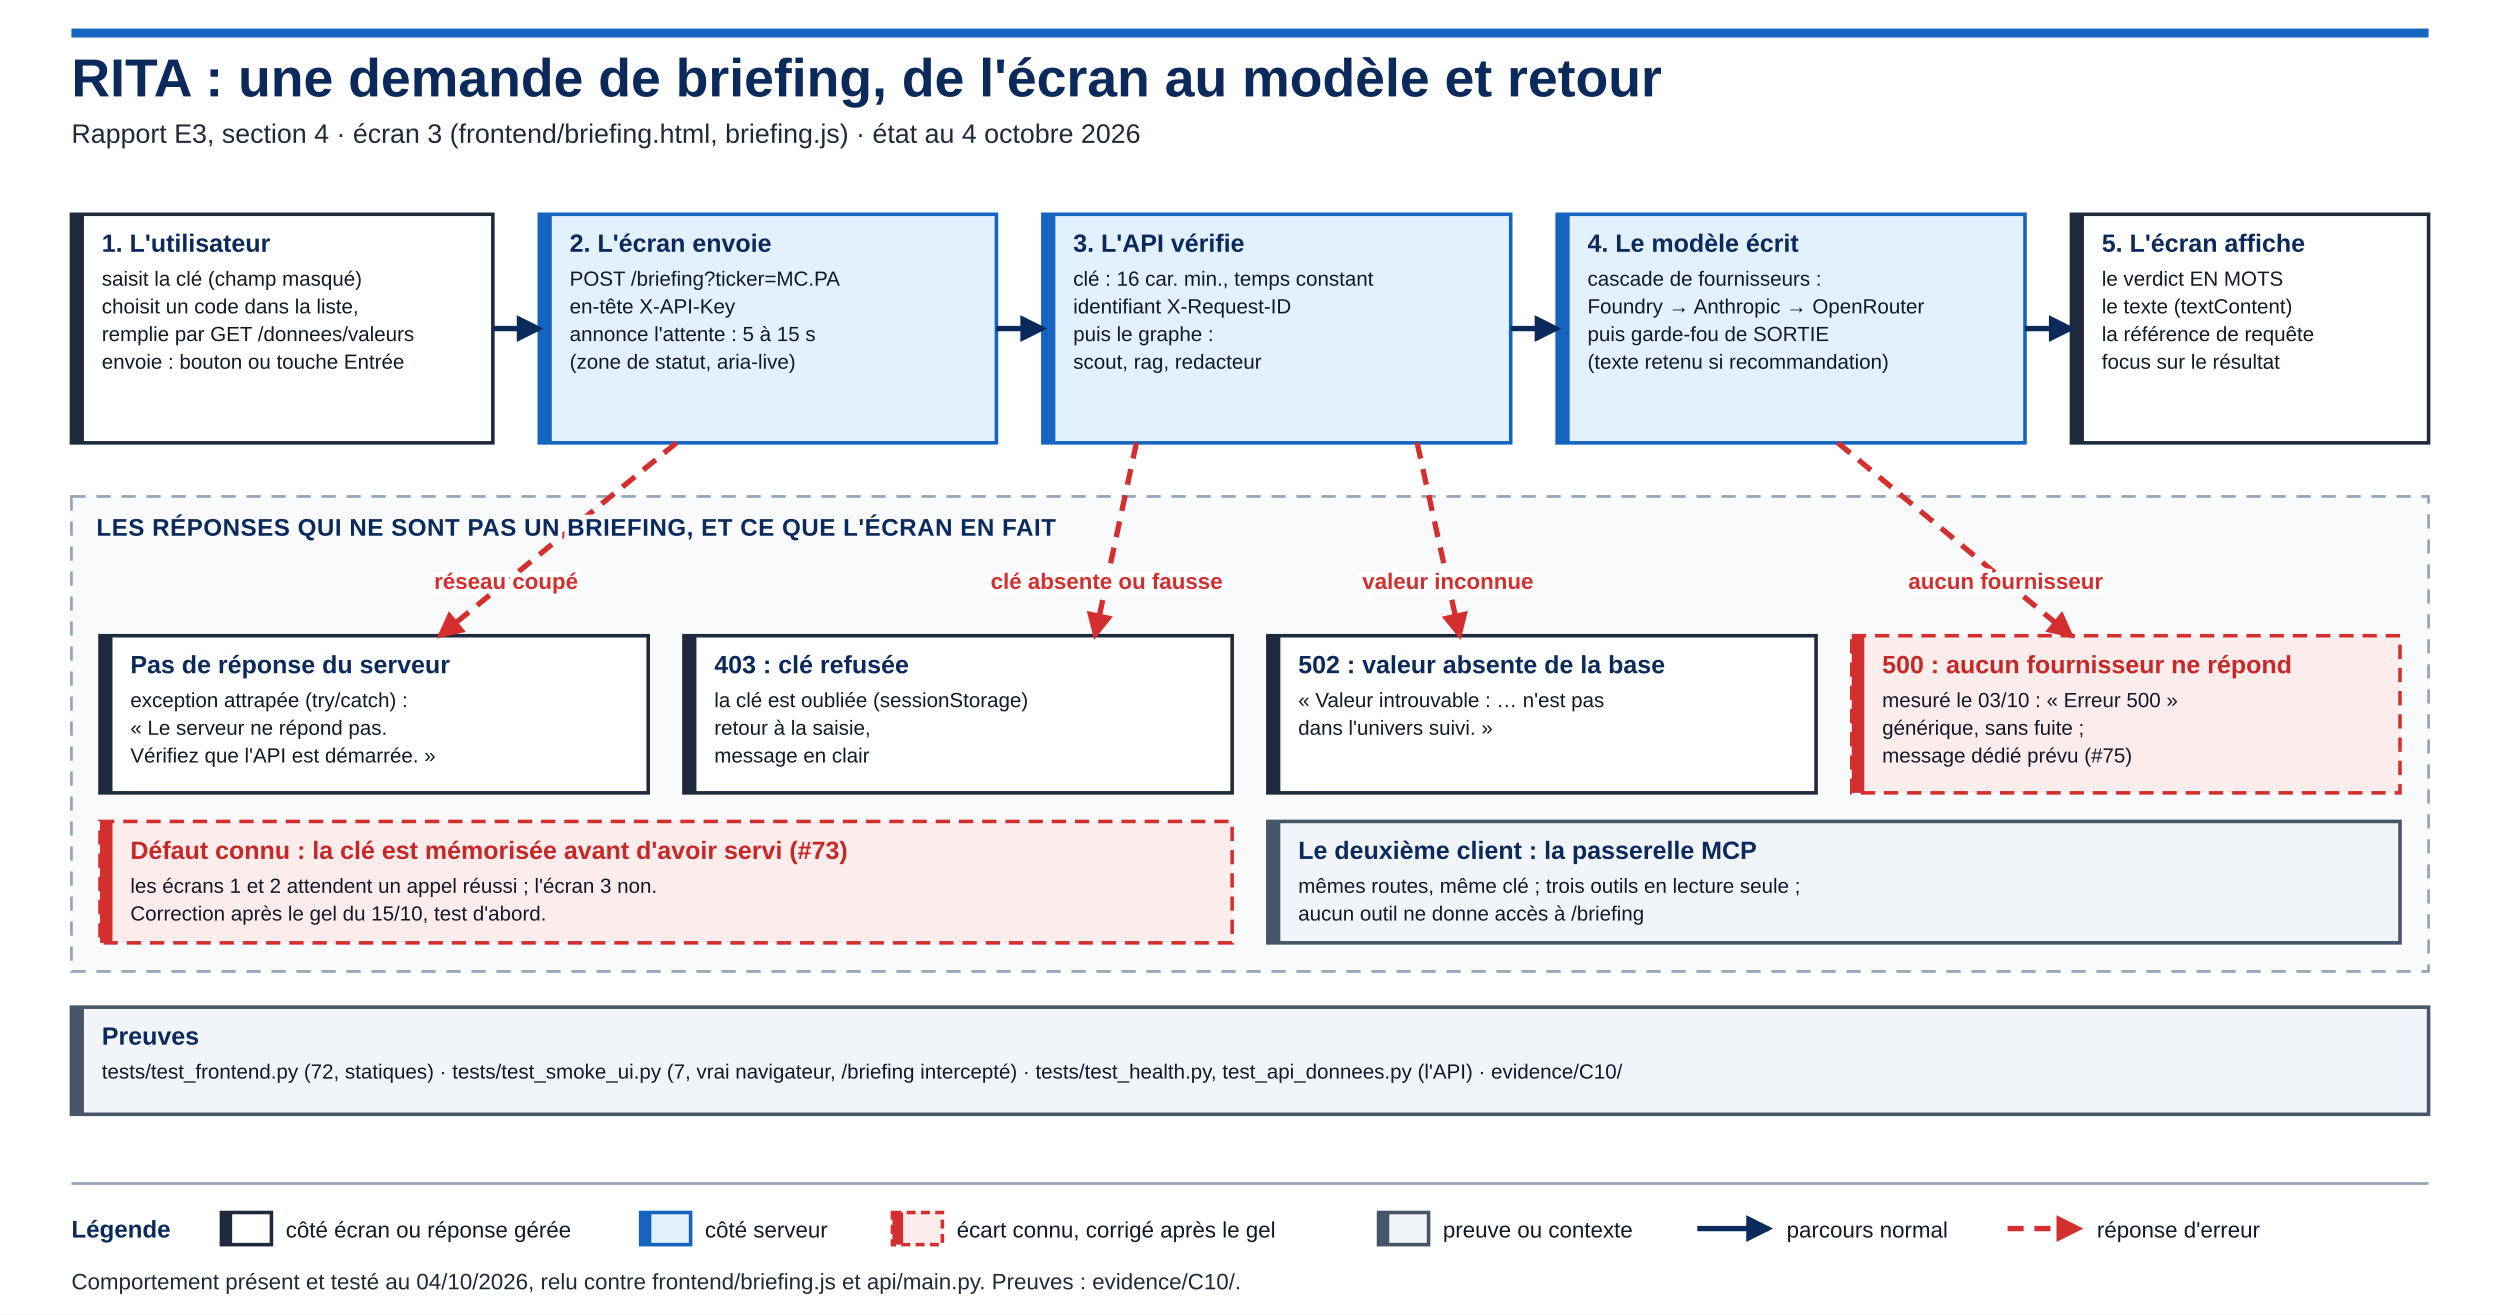
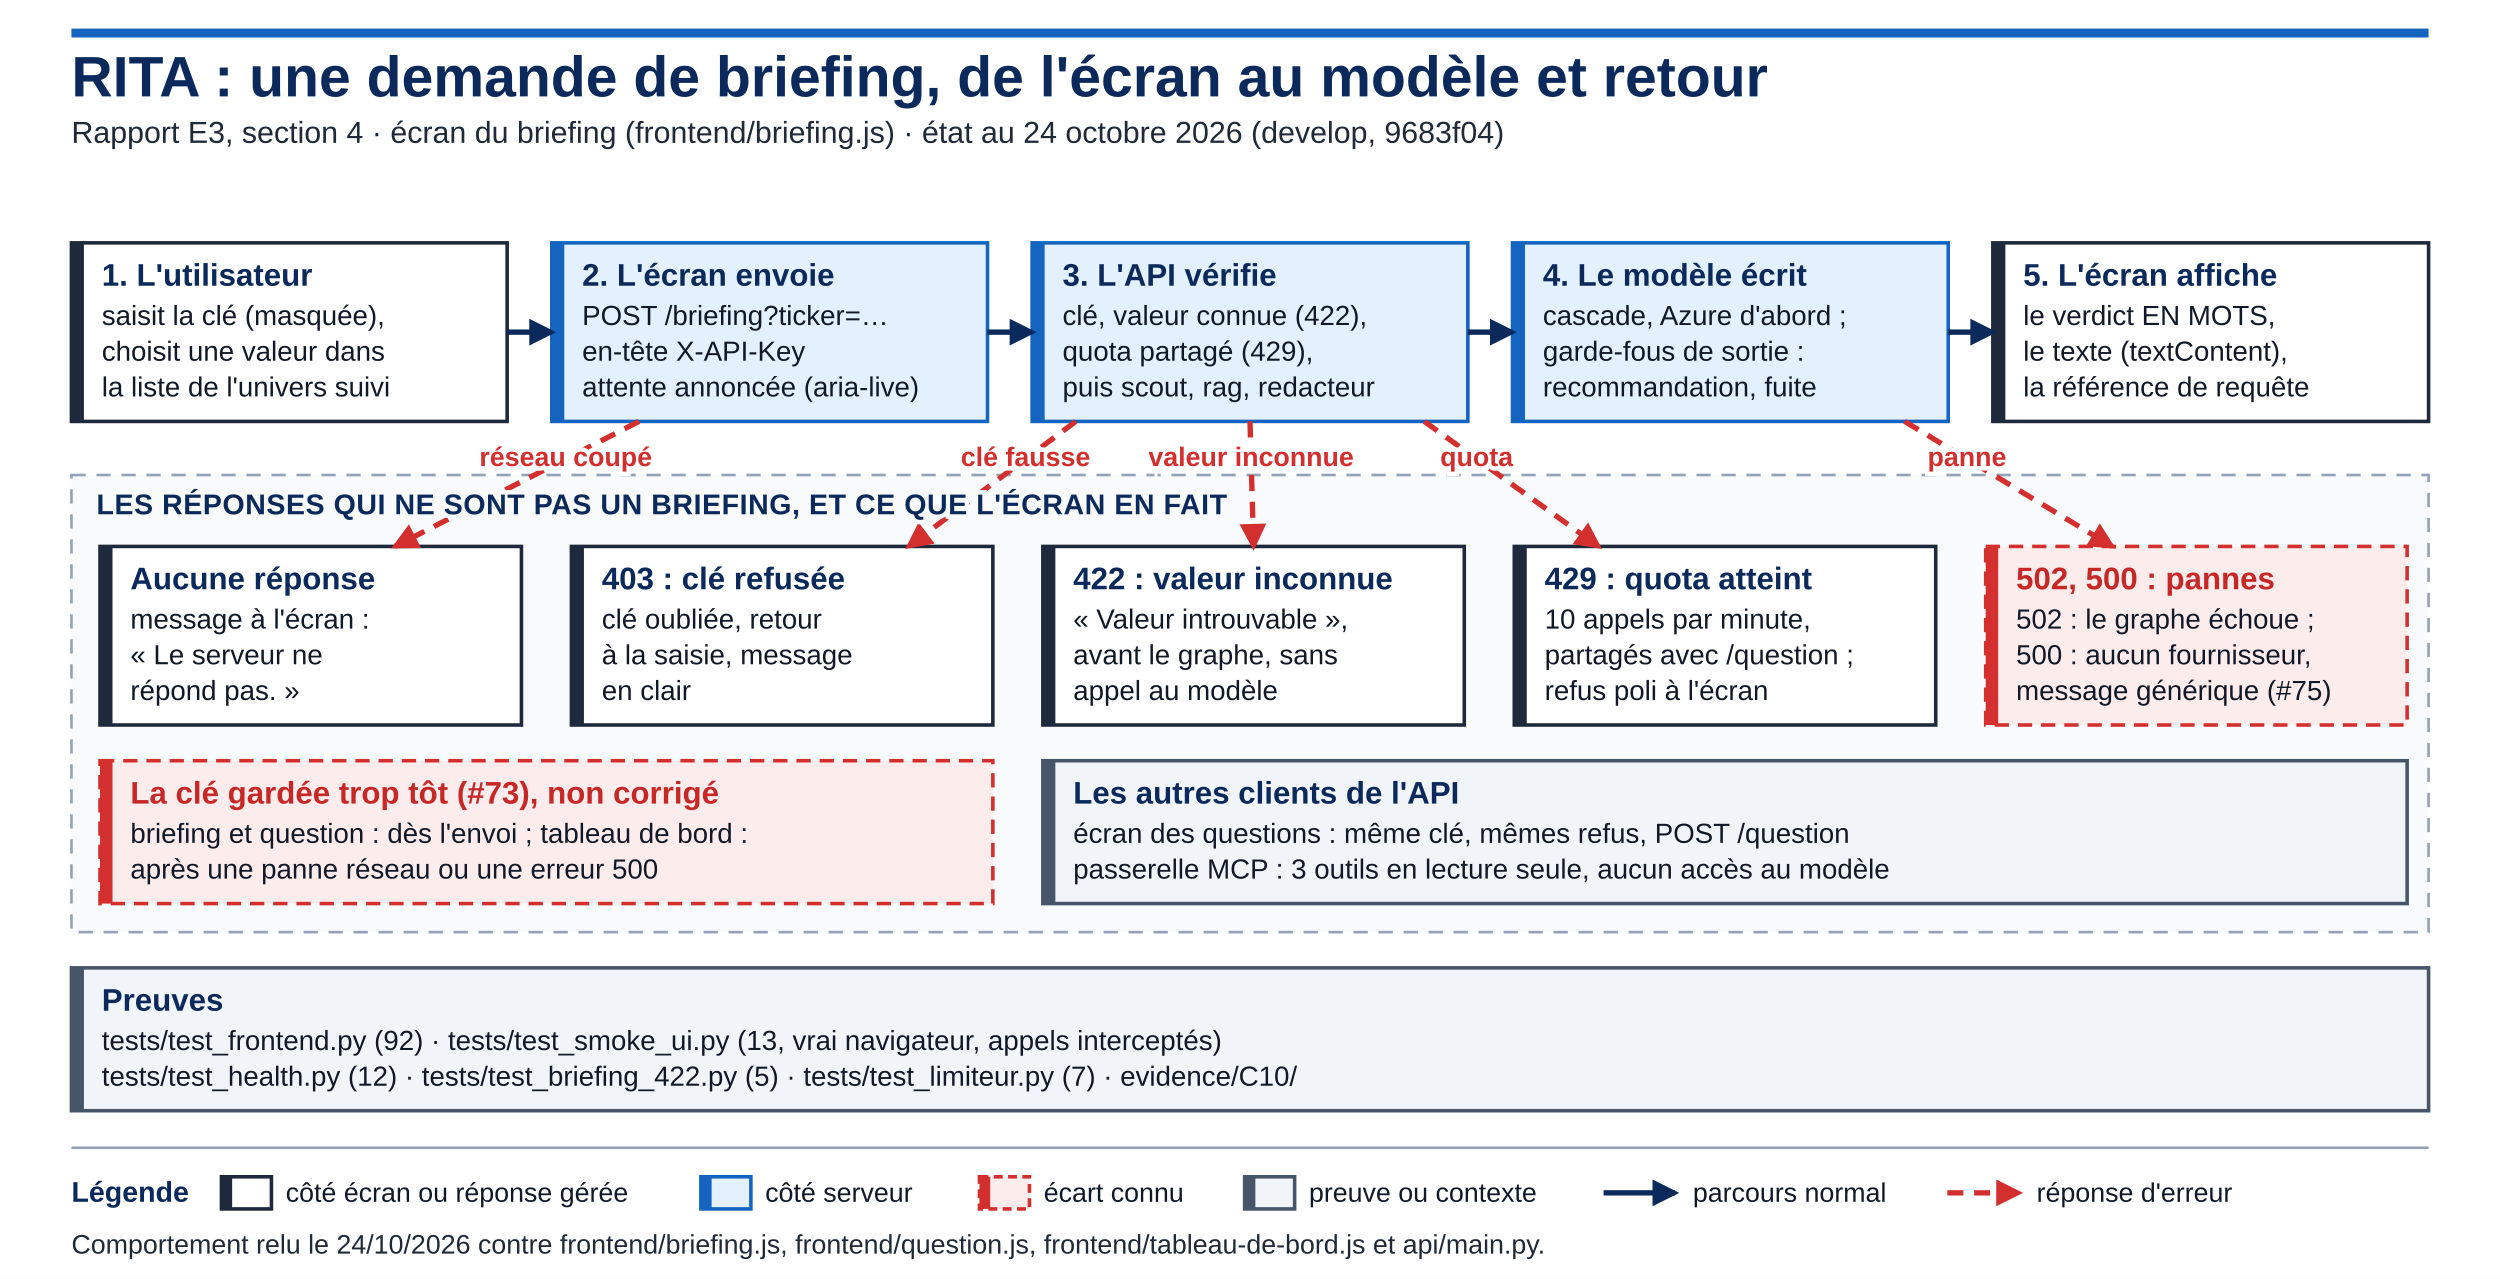
- <svg xmlns="http://www.w3.org/2000/svg" width="1400" height="736" viewBox="0 0 1400 736" font-family="Segoe UI,Calibri,Arial,sans-serif">
+ <svg xmlns="http://www.w3.org/2000/svg" width="1400" height="716" viewBox="0 0 1400 716" font-family="Segoe UI,Calibri,Arial,sans-serif">
  <defs>
    <marker id="fl-flux" markerWidth="5" markerHeight="5" refX="4.2" refY="2.5" orient="auto" markerUnits="strokeWidth">
      <polygon points="0 0,5 2.5,0 5" fill="#0B2A5B" />
    </marker>
    <marker id="fl-ecriture" markerWidth="5" markerHeight="5" refX="4.2" refY="2.5" orient="auto" markerUnits="strokeWidth">
      <polygon points="0 0,5 2.5,0 5" fill="#1565C0" />
    </marker>
    <marker id="fl-lecture" markerWidth="5" markerHeight="5" refX="4.2" refY="2.5" orient="auto" markerUnits="strokeWidth">
      <polygon points="0 0,5 2.5,0 5" fill="#15803D" />
    </marker>
    <marker id="fl-erreur" markerWidth="5" markerHeight="5" refX="4.2" refY="2.5" orient="auto" markerUnits="strokeWidth">
      <polygon points="0 0,5 2.5,0 5" fill="#D32F2F" />
    </marker>
    <marker id="fl-manuel" markerWidth="5" markerHeight="5" refX="4.2" refY="2.5" orient="auto" markerUnits="strokeWidth">
      <polygon points="0 0,5 2.5,0 5" fill="#64748B" />
    </marker>
    <marker id="fl-perso" markerWidth="5" markerHeight="5" refX="4.2" refY="2.5" orient="auto" markerUnits="strokeWidth">
      <polygon points="0 0,5 2.5,0 5" fill="#A21CAF" />
    </marker>
  </defs>
-   <rect width="1400" height="736" fill="#FFFFFF" />
+   <rect width="1400" height="716" fill="#FFFFFF" />
  <rect x="40" y="16" width="1320" height="5" fill="#1565C0" />
-   <text x="40" y="54" font-size="30" font-weight="700" fill="#0B2A5B">RITA : une demande de briefing, de l'écran au modèle et retour</text>
-   <text x="40" y="80" font-size="15" fill="#1F2937">Rapport E3, section 4 · écran 3 (frontend/briefing.html, briefing.js) · état au 4 octobre 2026</text>
+   <text x="40" y="54" font-size="32" font-weight="700" fill="#0B2A5B">RITA : une demande de briefing, de l'écran au modèle et retour</text>
+   <text x="40" y="80" font-size="17" fill="#1F2937">Rapport E3, section 4 · écran du briefing (frontend/briefing.js) · état au 24 octobre 2026 (develop, 9683f04)</text>
  <g transform="translate(0,16)">
-     <rect x="40" y="262" width="1320" height="266" fill="#F8FAFC" stroke="#94A3B8" stroke-width="1.5" stroke-dasharray="8,6" />
-     <rect x="40" y="104" width="236" height="128" fill="#FFFFFF" stroke="#1E293B" stroke-width="2" />
-     <rect x="40" y="104" width="7" height="128" fill="#1E293B" />
-     <text x="57" y="125" font-size="14" font-weight="700" fill="#0B2A5B">1. L'utilisateur</text>
-     <text x="57" y="144.0" font-size="11.5" fill="#111827">saisit la clé (champ masqué)</text>
-     <text x="57" y="159.5" font-size="11.5" fill="#111827">choisit un code dans la liste,</text>
-     <text x="57" y="175.0" font-size="11.5" fill="#111827">remplie par GET /donnees/valeurs</text>
-     <text x="57" y="190.5" font-size="11.5" fill="#111827">envoie : bouton ou touche Entrée</text>
-     <rect x="302" y="104" width="256" height="128" fill="#E3F0FD" stroke="#1565C0" stroke-width="2" />
-     <rect x="302" y="104" width="7" height="128" fill="#1565C0" />
-     <text x="319" y="125" font-size="14" font-weight="700" fill="#0B2A5B">2. L'écran envoie</text>
-     <text x="319" y="144.0" font-size="11.5" fill="#111827">POST /briefing?ticker=MC.PA</text>
-     <text x="319" y="159.5" font-size="11.5" fill="#111827">en-tête X-API-Key</text>
-     <text x="319" y="175.0" font-size="11.5" fill="#111827">annonce l'attente : 5 à 15 s</text>
-     <text x="319" y="190.5" font-size="11.5" fill="#111827">  (zone de statut, aria-live)</text>
-     <rect x="584" y="104" width="262" height="128" fill="#E3F0FD" stroke="#1565C0" stroke-width="2" />
-     <rect x="584" y="104" width="7" height="128" fill="#1565C0" />
-     <text x="601" y="125" font-size="14" font-weight="700" fill="#0B2A5B">3. L'API vérifie</text>
-     <text x="601" y="144.0" font-size="11.5" fill="#111827">clé : 16 car. min., temps constant</text>
-     <text x="601" y="159.5" font-size="11.5" fill="#111827">identifiant X-Request-ID</text>
-     <text x="601" y="175.0" font-size="11.5" fill="#111827">puis le graphe :</text>
-     <text x="601" y="190.5" font-size="11.5" fill="#111827">  scout, rag, redacteur</text>
-     <rect x="872" y="104" width="262" height="128" fill="#E3F0FD" stroke="#1565C0" stroke-width="2" />
-     <rect x="872" y="104" width="7" height="128" fill="#1565C0" />
-     <text x="889" y="125" font-size="14" font-weight="700" fill="#0B2A5B">4. Le modèle écrit</text>
-     <text x="889" y="144.0" font-size="11.5" fill="#111827">cascade de fournisseurs :</text>
-     <text x="889" y="159.5" font-size="11.5" fill="#111827">  Foundry → Anthropic → OpenRouter</text>
-     <text x="889" y="175.0" font-size="11.5" fill="#111827">puis garde-fou de SORTIE</text>
-     <text x="889" y="190.5" font-size="11.5" fill="#111827">  (texte retenu si recommandation)</text>
-     <rect x="1160" y="104" width="200" height="128" fill="#FFFFFF" stroke="#1E293B" stroke-width="2" />
-     <rect x="1160" y="104" width="7" height="128" fill="#1E293B" />
-     <text x="1177" y="125" font-size="14" font-weight="700" fill="#0B2A5B">5. L'écran affiche</text>
-     <text x="1177" y="144.0" font-size="11.5" fill="#111827">le verdict EN MOTS</text>
-     <text x="1177" y="159.5" font-size="11.5" fill="#111827">le texte (textContent)</text>
-     <text x="1177" y="175.0" font-size="11.5" fill="#111827">la référence de requête</text>
-     <text x="1177" y="190.5" font-size="11.5" fill="#111827">focus sur le résultat</text>
-     <rect x="56" y="340" width="307" height="88" fill="#FFFFFF" stroke="#1E293B" stroke-width="2" />
-     <rect x="56" y="340" width="7" height="88" fill="#1E293B" />
-     <text x="73" y="361" font-size="14" font-weight="700" fill="#0B2A5B">Pas de réponse du serveur</text>
-     <text x="73" y="380.0" font-size="11.5" fill="#111827">exception attrapée (try/catch) :</text>
-     <text x="73" y="395.5" font-size="11.5" fill="#111827">« Le serveur ne répond pas.</text>
-     <text x="73" y="411.0" font-size="11.5" fill="#111827">  Vérifiez que l'API est démarrée. »</text>
-     <rect x="383" y="340" width="307" height="88" fill="#FFFFFF" stroke="#1E293B" stroke-width="2" />
-     <rect x="383" y="340" width="7" height="88" fill="#1E293B" />
-     <text x="400" y="361" font-size="14" font-weight="700" fill="#0B2A5B">403 : clé refusée</text>
-     <text x="400" y="380.0" font-size="11.5" fill="#111827">la clé est oubliée (sessionStorage)</text>
-     <text x="400" y="395.5" font-size="11.5" fill="#111827">retour à la saisie,</text>
-     <text x="400" y="411.0" font-size="11.5" fill="#111827">message en clair</text>
-     <rect x="710" y="340" width="307" height="88" fill="#FFFFFF" stroke="#1E293B" stroke-width="2" />
-     <rect x="710" y="340" width="7" height="88" fill="#1E293B" />
-     <text x="727" y="361" font-size="14" font-weight="700" fill="#0B2A5B">502 : valeur absente de la base</text>
-     <text x="727" y="380.0" font-size="11.5" fill="#111827">« Valeur introuvable : … n'est pas</text>
-     <text x="727" y="395.5" font-size="11.5" fill="#111827">  dans l'univers suivi. »</text>
-     <rect x="1037" y="340" width="307" height="88" fill="#FDECEC" stroke="#D32F2F" stroke-width="2" stroke-dasharray="8,5" />
-     <rect x="1037" y="340" width="7" height="88" fill="#D32F2F" />
-     <text x="1054" y="361" font-size="14" font-weight="700" fill="#C62828">500 : aucun fournisseur ne répond</text>
-     <text x="1054" y="380.0" font-size="11.5" fill="#111827">mesuré le 03/10 : « Erreur 500 »</text>
-     <text x="1054" y="395.5" font-size="11.5" fill="#111827">générique, sans fuite ;</text>
-     <text x="1054" y="411.0" font-size="11.5" fill="#111827">message dédié prévu (#75)</text>
-     <rect x="56" y="444" width="634" height="68" fill="#FDECEC" stroke="#D32F2F" stroke-width="2" stroke-dasharray="8,5" />
-     <rect x="56" y="444" width="7" height="68" fill="#D32F2F" />
-     <text x="73" y="465" font-size="14" font-weight="700" fill="#C62828">Défaut connu : la clé est mémorisée avant d'avoir servi (#73)</text>
-     <text x="73" y="484.0" font-size="11.5" fill="#111827">les écrans 1 et 2 attendent un appel réussi ; l'écran 3 non.</text>
-     <text x="73" y="499.5" font-size="11.5" fill="#111827">Correction après le gel du 15/10, test d'abord.</text>
-     <rect x="710" y="444" width="634" height="68" fill="#F1F5F9" stroke="#475569" stroke-width="2" />
-     <rect x="710" y="444" width="7" height="68" fill="#475569" />
-     <text x="727" y="465" font-size="14" font-weight="700" fill="#0B2A5B">Le deuxième client : la passerelle MCP</text>
-     <text x="727" y="484.0" font-size="11.5" fill="#111827">mêmes routes, même clé ; trois outils en lecture seule ;</text>
-     <text x="727" y="499.5" font-size="11.5" fill="#111827">aucun outil ne donne accès à /briefing</text>
-     <rect x="40" y="548" width="1320" height="60" fill="#F1F5F9" stroke="#475569" stroke-width="2" />
-     <rect x="40" y="548" width="7" height="60" fill="#475569" />
-     <text x="57" y="569" font-size="14" font-weight="700" fill="#0B2A5B">Preuves</text>
-     <text x="57" y="588.0" font-size="11.5" fill="#111827">tests/test_frontend.py (72, statiques) · tests/test_smoke_ui.py (7, vrai navigateur, /briefing intercepté) · tests/test_health.py, test_api_donnees.py (l'API) · evidence/C10/</text>
-     <line x1="276" y1="168.0" x2="302" y2="168.0" stroke="#0B2A5B" stroke-width="3" marker-end="url(#fl-flux)" />
-     <line x1="558" y1="168.0" x2="584" y2="168.0" stroke="#0B2A5B" stroke-width="3" marker-end="url(#fl-flux)" />
-     <line x1="846" y1="168.0" x2="872" y2="168.0" stroke="#0B2A5B" stroke-width="3" marker-end="url(#fl-flux)" />
-     <line x1="1134" y1="168.0" x2="1160" y2="168.0" stroke="#0B2A5B" stroke-width="3" marker-end="url(#fl-flux)" />
-     <line x1="378.8" y1="232" x2="246.34" y2="340" stroke="#D32F2F" stroke-width="3" marker-end="url(#fl-erreur)" stroke-dasharray="9,6" />
-     <text x="283.4" y="313.8" font-size="12.5" font-weight="700" fill="#D32F2F" text-anchor="middle" stroke="#FFFFFF" stroke-width="5" paint-order="stroke">réseau coupé</text>
-     <line x1="636.4" y1="232" x2="613.25" y2="340" stroke="#D32F2F" stroke-width="3" marker-end="url(#fl-erreur)" stroke-dasharray="9,6" />
-     <text x="619.7" y="313.8" font-size="12.5" font-weight="700" fill="#D32F2F" text-anchor="middle" stroke="#FFFFFF" stroke-width="5" paint-order="stroke">clé absente ou fausse</text>
-     <line x1="793.6" y1="232" x2="817.45" y2="340" stroke="#D32F2F" stroke-width="3" marker-end="url(#fl-erreur)" stroke-dasharray="9,6" />
-     <text x="810.8" y="313.8" font-size="12.5" font-weight="700" fill="#D32F2F" text-anchor="middle" stroke="#FFFFFF" stroke-width="5" paint-order="stroke">valeur inconnue</text>
-     <line x1="1029.2" y1="232" x2="1159.8" y2="340" stroke="#D32F2F" stroke-width="3" marker-end="url(#fl-erreur)" stroke-dasharray="9,6" />
-     <text x="1123.2" y="313.8" font-size="12.5" font-weight="700" fill="#D32F2F" text-anchor="middle" stroke="#FFFFFF" stroke-width="5" paint-order="stroke">aucun fournisseur</text>
-     <text x="54" y="284" font-size="13.5" font-weight="700" fill="#0B2A5B" letter-spacing="0.3" stroke="#F8FAFC" stroke-width="5" paint-order="stroke">LES RÉPONSES QUI NE SONT PAS UN BRIEFING, ET CE QUE L'ÉCRAN EN FAIT</text>
-     <rect x="40" y="646" width="1320" height="1.5" fill="#94A3B8" />
-     <text x="40" y="677" font-size="13.5" font-weight="700" fill="#0B2A5B">Légende</text>
-     <rect x="124.0" y="663" width="28" height="18" fill="#FFFFFF" stroke="#1E293B" stroke-width="2" />
-     <rect x="124.0" y="663" width="6" height="18" fill="#1E293B" />
-     <text x="160.0" y="677" font-size="12.5" fill="#111827">côté écran ou réponse gérée</text>
-     <rect x="358.75" y="663" width="28" height="18" fill="#E3F0FD" stroke="#1565C0" stroke-width="2" />
-     <rect x="358.75" y="663" width="6" height="18" fill="#1565C0" />
-     <text x="394.75" y="677" font-size="12.5" fill="#111827">côté serveur</text>
-     <rect x="499.75" y="663" width="28" height="18" fill="#FDECEC" stroke="#D32F2F" stroke-width="2" stroke-dasharray="5,3" />
-     <rect x="499.75" y="663" width="6" height="18" fill="#D32F2F" />
-     <text x="535.75" y="677" font-size="12.5" fill="#111827">écart connu, corrigé après le gel</text>
-     <rect x="772.0" y="663" width="28" height="18" fill="#F1F5F9" stroke="#475569" stroke-width="2" />
-     <rect x="772.0" y="663" width="6" height="18" fill="#475569" />
-     <text x="808.0" y="677" font-size="12.5" fill="#111827">preuve ou contexte</text>
-     <line x1="950.5" y1="672" x2="990.5" y2="672" stroke="#0B2A5B" stroke-width="3" marker-end="url(#fl-flux)" />
-     <text x="1000.5" y="677" font-size="12.5" fill="#111827">parcours normal</text>
-     <line x1="1124.25" y1="672" x2="1164.25" y2="672" stroke="#D32F2F" stroke-width="3" stroke-dasharray="9,6" marker-end="url(#fl-erreur)" />
-     <text x="1174.25" y="677" font-size="12.5" fill="#111827">réponse d'erreur</text>
-     <text x="40" y="706" font-size="12.5" fill="#1F2937">Comportement présent et testé au 04/10/2026, relu contre frontend/briefing.js et api/main.py. Preuves : evidence/C10/.</text>
+     <rect x="40" y="250" width="1320" height="256" fill="#F8FAFC" stroke="#94A3B8" stroke-width="1.5" stroke-dasharray="8,6" />
+     <rect x="40" y="120" width="244" height="100" fill="#FFFFFF" stroke="#1E293B" stroke-width="2" />
+     <rect x="40" y="120" width="7" height="100" fill="#1E293B" />
+     <text x="57" y="144" font-size="17.5" font-weight="700" fill="#0B2A5B">1. L'utilisateur</text>
+     <text x="57" y="166" font-size="15.5" fill="#111827">saisit la clé (masquée),</text>
+     <text x="57" y="186" font-size="15.5" fill="#111827">choisit une valeur dans</text>
+     <text x="57" y="206" font-size="15.5" fill="#111827">la liste de l'univers suivi</text>
+     <rect x="309" y="120" width="244" height="100" fill="#E3F0FD" stroke="#1565C0" stroke-width="2" />
+     <rect x="309" y="120" width="7" height="100" fill="#1565C0" />
+     <text x="326" y="144" font-size="17.5" font-weight="700" fill="#0B2A5B">2. L'écran envoie</text>
+     <text x="326" y="166" font-size="15.5" fill="#111827">POST /briefing?ticker=…</text>
+     <text x="326" y="186" font-size="15.5" fill="#111827">en-tête X-API-Key</text>
+     <text x="326" y="206" font-size="15.5" fill="#111827">attente annoncée (aria-live)</text>
+     <rect x="578" y="120" width="244" height="100" fill="#E3F0FD" stroke="#1565C0" stroke-width="2" />
+     <rect x="578" y="120" width="7" height="100" fill="#1565C0" />
+     <text x="595" y="144" font-size="17.5" font-weight="700" fill="#0B2A5B">3. L'API vérifie</text>
+     <text x="595" y="166" font-size="15.5" fill="#111827">clé, valeur connue (422),</text>
+     <text x="595" y="186" font-size="15.5" fill="#111827">quota partagé (429),</text>
+     <text x="595" y="206" font-size="15.5" fill="#111827">puis scout, rag, redacteur</text>
+     <rect x="847" y="120" width="244" height="100" fill="#E3F0FD" stroke="#1565C0" stroke-width="2" />
+     <rect x="847" y="120" width="7" height="100" fill="#1565C0" />
+     <text x="864" y="144" font-size="17.5" font-weight="700" fill="#0B2A5B">4. Le modèle écrit</text>
+     <text x="864" y="166" font-size="15.5" fill="#111827">cascade, Azure d'abord ;</text>
+     <text x="864" y="186" font-size="15.5" fill="#111827">garde-fous de sortie :</text>
+     <text x="864" y="206" font-size="15.5" fill="#111827">recommandation, fuite</text>
+     <rect x="1116" y="120" width="244" height="100" fill="#FFFFFF" stroke="#1E293B" stroke-width="2" />
+     <rect x="1116" y="120" width="7" height="100" fill="#1E293B" />
+     <text x="1133" y="144" font-size="17.5" font-weight="700" fill="#0B2A5B">5. L'écran affiche</text>
+     <text x="1133" y="166" font-size="15.5" fill="#111827">le verdict EN MOTS,</text>
+     <text x="1133" y="186" font-size="15.5" fill="#111827">le texte (textContent),</text>
+     <text x="1133" y="206" font-size="15.5" fill="#111827">la référence de requête</text>
+     <rect x="56" y="290" width="236" height="100" fill="#FFFFFF" stroke="#1E293B" stroke-width="2" />
+     <rect x="56" y="290" width="7" height="100" fill="#1E293B" />
+     <text x="73" y="314" font-size="17.5" font-weight="700" fill="#0B2A5B">Aucune réponse</text>
+     <text x="73" y="336" font-size="15.5" fill="#111827">message à l'écran :</text>
+     <text x="73" y="356" font-size="15.5" fill="#111827">« Le serveur ne</text>
+     <text x="73" y="376" font-size="15.5" fill="#111827">répond pas. »</text>
+     <rect x="320" y="290" width="236" height="100" fill="#FFFFFF" stroke="#1E293B" stroke-width="2" />
+     <rect x="320" y="290" width="7" height="100" fill="#1E293B" />
+     <text x="337" y="314" font-size="17.5" font-weight="700" fill="#0B2A5B">403 : clé refusée</text>
+     <text x="337" y="336" font-size="15.5" fill="#111827">clé oubliée, retour</text>
+     <text x="337" y="356" font-size="15.5" fill="#111827">à la saisie, message</text>
+     <text x="337" y="376" font-size="15.5" fill="#111827">en clair</text>
+     <rect x="584" y="290" width="236" height="100" fill="#FFFFFF" stroke="#1E293B" stroke-width="2" />
+     <rect x="584" y="290" width="7" height="100" fill="#1E293B" />
+     <text x="601" y="314" font-size="17.5" font-weight="700" fill="#0B2A5B">422 : valeur inconnue</text>
+     <text x="601" y="336" font-size="15.5" fill="#111827">« Valeur introuvable »,</text>
+     <text x="601" y="356" font-size="15.5" fill="#111827">avant le graphe, sans</text>
+     <text x="601" y="376" font-size="15.5" fill="#111827">appel au modèle</text>
+     <rect x="848" y="290" width="236" height="100" fill="#FFFFFF" stroke="#1E293B" stroke-width="2" />
+     <rect x="848" y="290" width="7" height="100" fill="#1E293B" />
+     <text x="865" y="314" font-size="17.5" font-weight="700" fill="#0B2A5B">429 : quota atteint</text>
+     <text x="865" y="336" font-size="15.5" fill="#111827">10 appels par minute,</text>
+     <text x="865" y="356" font-size="15.5" fill="#111827">partagés avec /question ;</text>
+     <text x="865" y="376" font-size="15.5" fill="#111827">refus poli à l'écran</text>
+     <rect x="1112" y="290" width="236" height="100" fill="#FDECEC" stroke="#D32F2F" stroke-width="2" stroke-dasharray="8,5" />
+     <rect x="1112" y="290" width="7" height="100" fill="#D32F2F" />
+     <text x="1129" y="314" font-size="17.5" font-weight="700" fill="#C62828">502, 500 : pannes</text>
+     <text x="1129" y="336" font-size="15.5" fill="#111827">502 : le graphe échoue ;</text>
+     <text x="1129" y="356" font-size="15.5" fill="#111827">500 : aucun fournisseur,</text>
+     <text x="1129" y="376" font-size="15.5" fill="#111827">message générique (#75)</text>
+     <rect x="56" y="410" width="500" height="80" fill="#FDECEC" stroke="#D32F2F" stroke-width="2" stroke-dasharray="8,5" />
+     <rect x="56" y="410" width="7" height="80" fill="#D32F2F" />
+     <text x="73" y="434" font-size="17.5" font-weight="700" fill="#C62828">La clé gardée trop tôt (#73), non corrigé</text>
+     <text x="73" y="456" font-size="15.5" fill="#111827">briefing et question : dès l'envoi ; tableau de bord :</text>
+     <text x="73" y="476" font-size="15.5" fill="#111827">après une panne réseau ou une erreur 500</text>
+     <rect x="584" y="410" width="764" height="80" fill="#F1F5F9" stroke="#475569" stroke-width="2" />
+     <rect x="584" y="410" width="7" height="80" fill="#475569" />
+     <text x="601" y="434" font-size="17.5" font-weight="700" fill="#0B2A5B">Les autres clients de l'API</text>
+     <text x="601" y="456" font-size="15.5" fill="#111827">écran des questions : même clé, mêmes refus, POST /question</text>
+     <text x="601" y="476" font-size="15.5" fill="#111827">passerelle MCP : 3 outils en lecture seule, aucun accès au modèle</text>
+     <rect x="40" y="526" width="1320" height="80" fill="#F1F5F9" stroke="#475569" stroke-width="2" />
+     <rect x="40" y="526" width="7" height="80" fill="#475569" />
+     <text x="57" y="550" font-size="17.5" font-weight="700" fill="#0B2A5B">Preuves</text>
+     <text x="57" y="572" font-size="15.5" fill="#111827">tests/test_frontend.py (92) · tests/test_smoke_ui.py (13, vrai navigateur, appels interceptés)</text>
+     <text x="57" y="592" font-size="15.5" fill="#111827">tests/test_health.py (12) · tests/test_briefing_422.py (5) · tests/test_limiteur.py (7) · evidence/C10/</text>
+     <line x1="284" y1="170.0" x2="309" y2="170.0" stroke="#0B2A5B" stroke-width="3" marker-end="url(#fl-flux)" />
+     <line x1="553" y1="170.0" x2="578" y2="170.0" stroke="#0B2A5B" stroke-width="3" marker-end="url(#fl-flux)" />
+     <line x1="822" y1="170.0" x2="847" y2="170.0" stroke="#0B2A5B" stroke-width="3" marker-end="url(#fl-flux)" />
+     <line x1="1091" y1="170.0" x2="1116" y2="170.0" stroke="#0B2A5B" stroke-width="3" marker-end="url(#fl-flux)" />
+     <line x1="357.8" y1="220" x2="221.2" y2="290" stroke="#D32F2F" stroke-width="3" marker-end="url(#fl-erreur)" stroke-dasharray="9,6" />
+     <text x="316.8" y="245.0" font-size="15" font-weight="700" fill="#D32F2F" text-anchor="middle" stroke="#FFFFFF" stroke-width="5" paint-order="stroke">réseau coupé</text>
+     <line x1="602.4" y1="220" x2="508.8" y2="290" stroke="#D32F2F" stroke-width="3" marker-end="url(#fl-erreur)" stroke-dasharray="9,6" />
+     <text x="574.3" y="245.0" font-size="15" font-weight="700" fill="#D32F2F" text-anchor="middle" stroke="#FFFFFF" stroke-width="5" paint-order="stroke">clé fausse</text>
+     <line x1="700.0" y1="220" x2="702.0" y2="290" stroke="#D32F2F" stroke-width="3" marker-end="url(#fl-erreur)" stroke-dasharray="9,6" />
+     <text x="700.6" y="245.0" font-size="15" font-weight="700" fill="#D32F2F" text-anchor="middle" stroke="#FFFFFF" stroke-width="5" paint-order="stroke">valeur inconnue</text>
+     <line x1="797.6" y1="220" x2="895.2" y2="290" stroke="#D32F2F" stroke-width="3" marker-end="url(#fl-erreur)" stroke-dasharray="9,6" />
+     <text x="826.9" y="245.0" font-size="15" font-weight="700" fill="#D32F2F" text-anchor="middle" stroke="#FFFFFF" stroke-width="5" paint-order="stroke">quota</text>
+     <line x1="1066.6" y1="220" x2="1182.8" y2="290" stroke="#D32F2F" stroke-width="3" marker-end="url(#fl-erreur)" stroke-dasharray="9,6" />
+     <text x="1101.5" y="245.0" font-size="15" font-weight="700" fill="#D32F2F" text-anchor="middle" stroke="#FFFFFF" stroke-width="5" paint-order="stroke">panne</text>
+     <text x="54" y="272" font-size="16" font-weight="700" fill="#0B2A5B" letter-spacing="0.3" stroke="#F8FAFC" stroke-width="5" paint-order="stroke">LES RÉPONSES QUI NE SONT PAS UN BRIEFING, ET CE QUE L'ÉCRAN EN FAIT</text>
+     <rect x="40" y="626" width="1320" height="1.5" fill="#94A3B8" />
+     <text x="40" y="657" font-size="16" font-weight="700" fill="#0B2A5B">Légende</text>
+     <rect x="124.0" y="643" width="28" height="18" fill="#FFFFFF" stroke="#1E293B" stroke-width="2" />
+     <rect x="124.0" y="643" width="6" height="18" fill="#1E293B" />
+     <text x="160.0" y="657" font-size="15" fill="#111827">côté écran ou réponse gérée</text>
+     <rect x="392.5" y="643" width="28" height="18" fill="#E3F0FD" stroke="#1565C0" stroke-width="2" />
+     <rect x="392.5" y="643" width="6" height="18" fill="#1565C0" />
+     <text x="428.5" y="657" font-size="15" fill="#111827">côté serveur</text>
+     <rect x="548.5" y="643" width="28" height="18" fill="#FDECEC" stroke="#D32F2F" stroke-width="2" stroke-dasharray="5,3" />
+     <rect x="548.5" y="643" width="6" height="18" fill="#D32F2F" />
+     <text x="584.5" y="657" font-size="15" fill="#111827">écart connu</text>
+     <rect x="697.0" y="643" width="28" height="18" fill="#F1F5F9" stroke="#475569" stroke-width="2" />
+     <rect x="697.0" y="643" width="6" height="18" fill="#475569" />
+     <text x="733.0" y="657" font-size="15" fill="#111827">preuve ou contexte</text>
+     <line x1="898.0" y1="652" x2="938.0" y2="652" stroke="#0B2A5B" stroke-width="3" marker-end="url(#fl-flux)" />
+     <text x="948.0" y="657" font-size="15" fill="#111827">parcours normal</text>
+     <line x1="1090.5" y1="652" x2="1130.5" y2="652" stroke="#D32F2F" stroke-width="3" stroke-dasharray="9,6" marker-end="url(#fl-erreur)" />
+     <text x="1140.5" y="657" font-size="15" fill="#111827">réponse d'erreur</text>
+     <text x="40" y="686" font-size="15" fill="#1F2937">Comportement relu le 24/10/2026 contre frontend/briefing.js, frontend/question.js, frontend/tableau-de-bord.js et api/main.py.</text>
  </g>
</svg>
